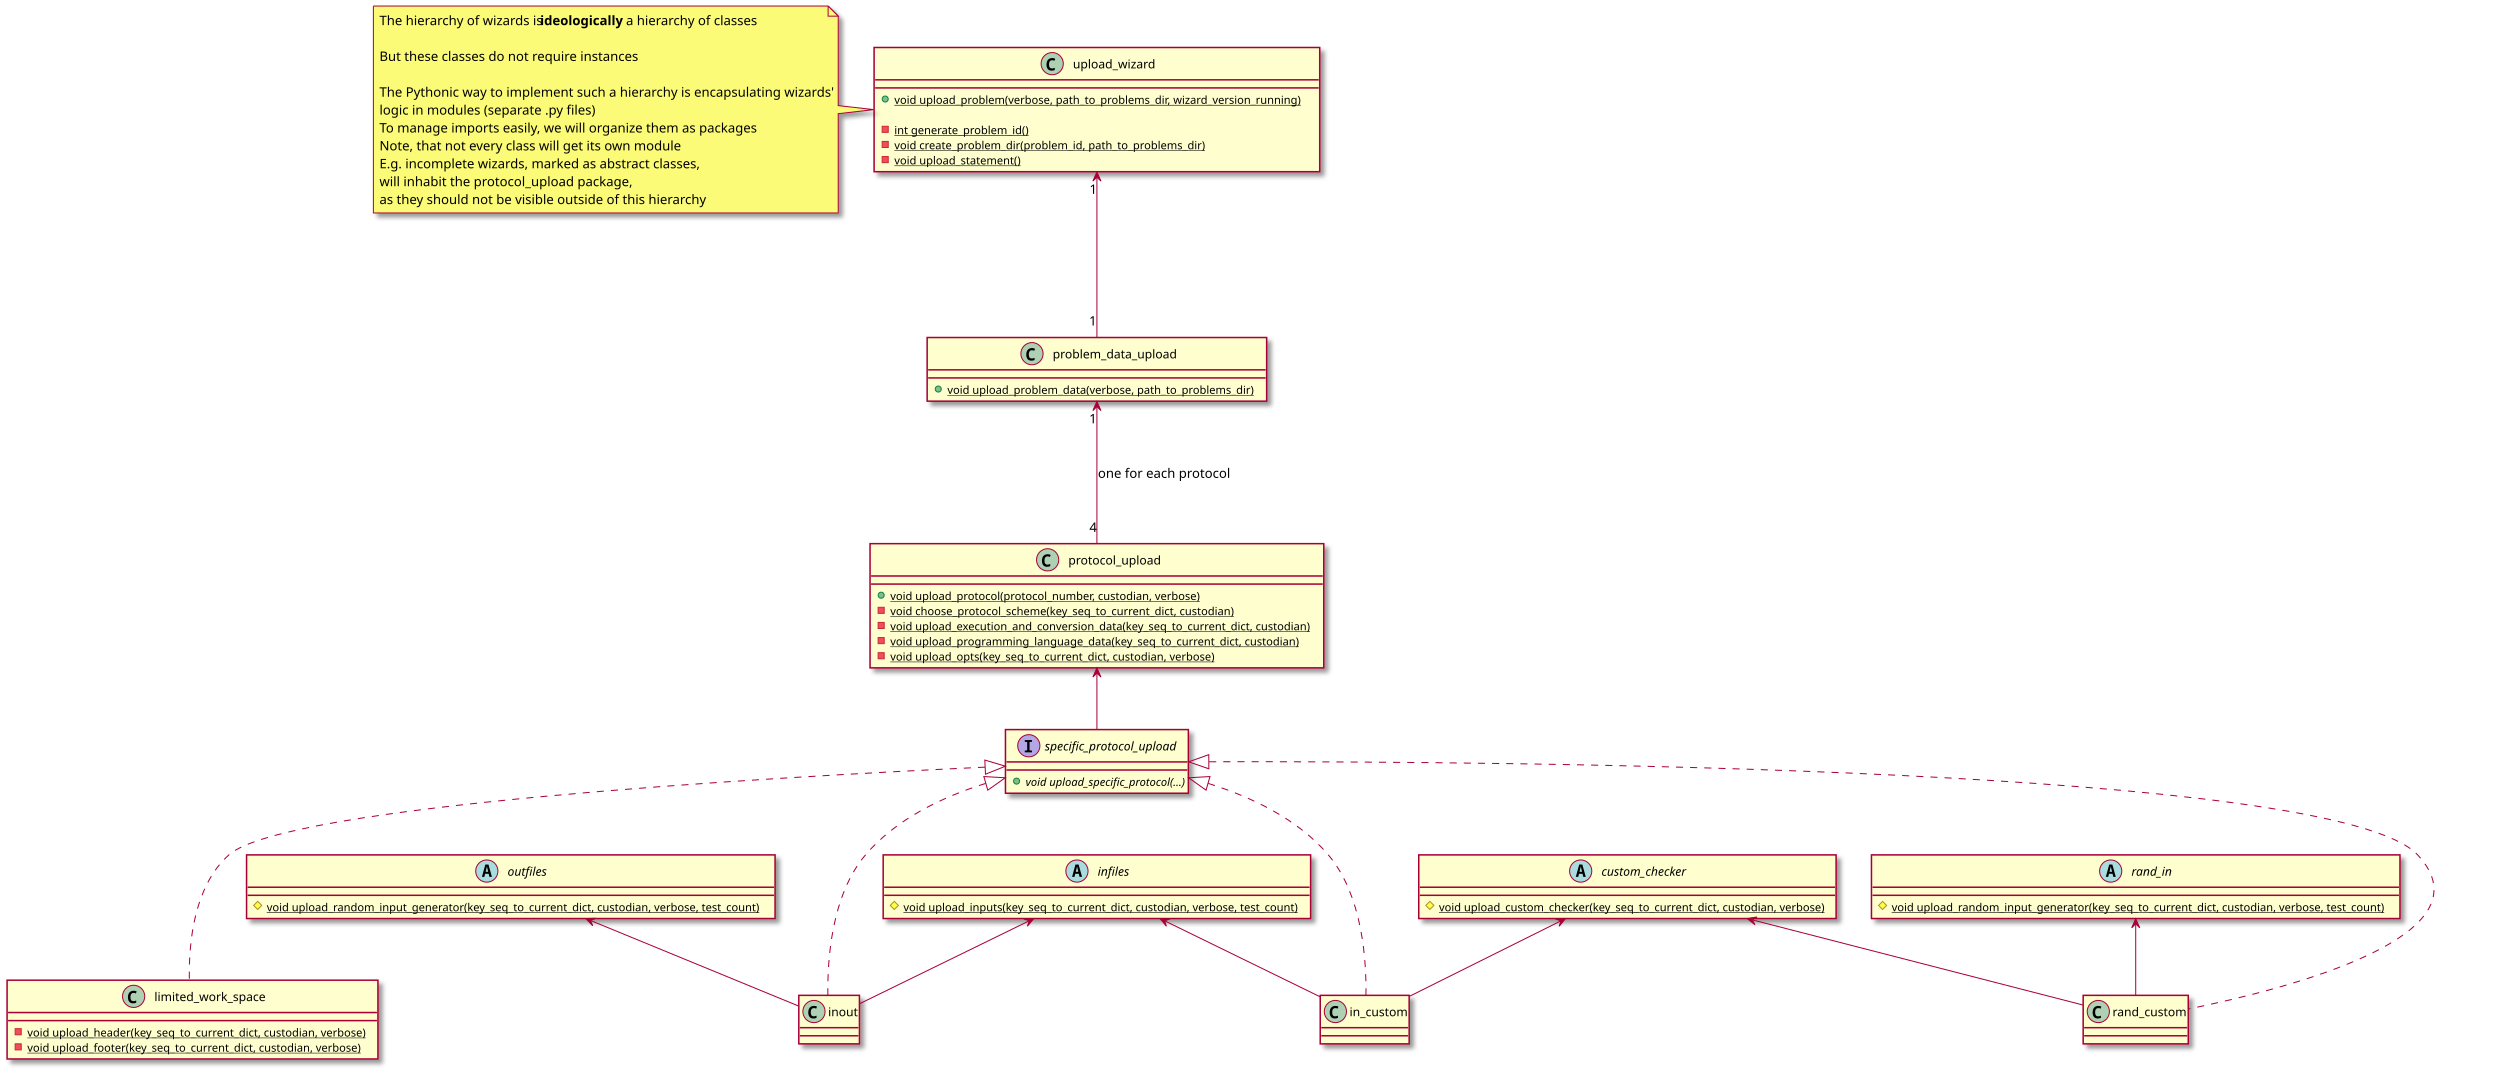
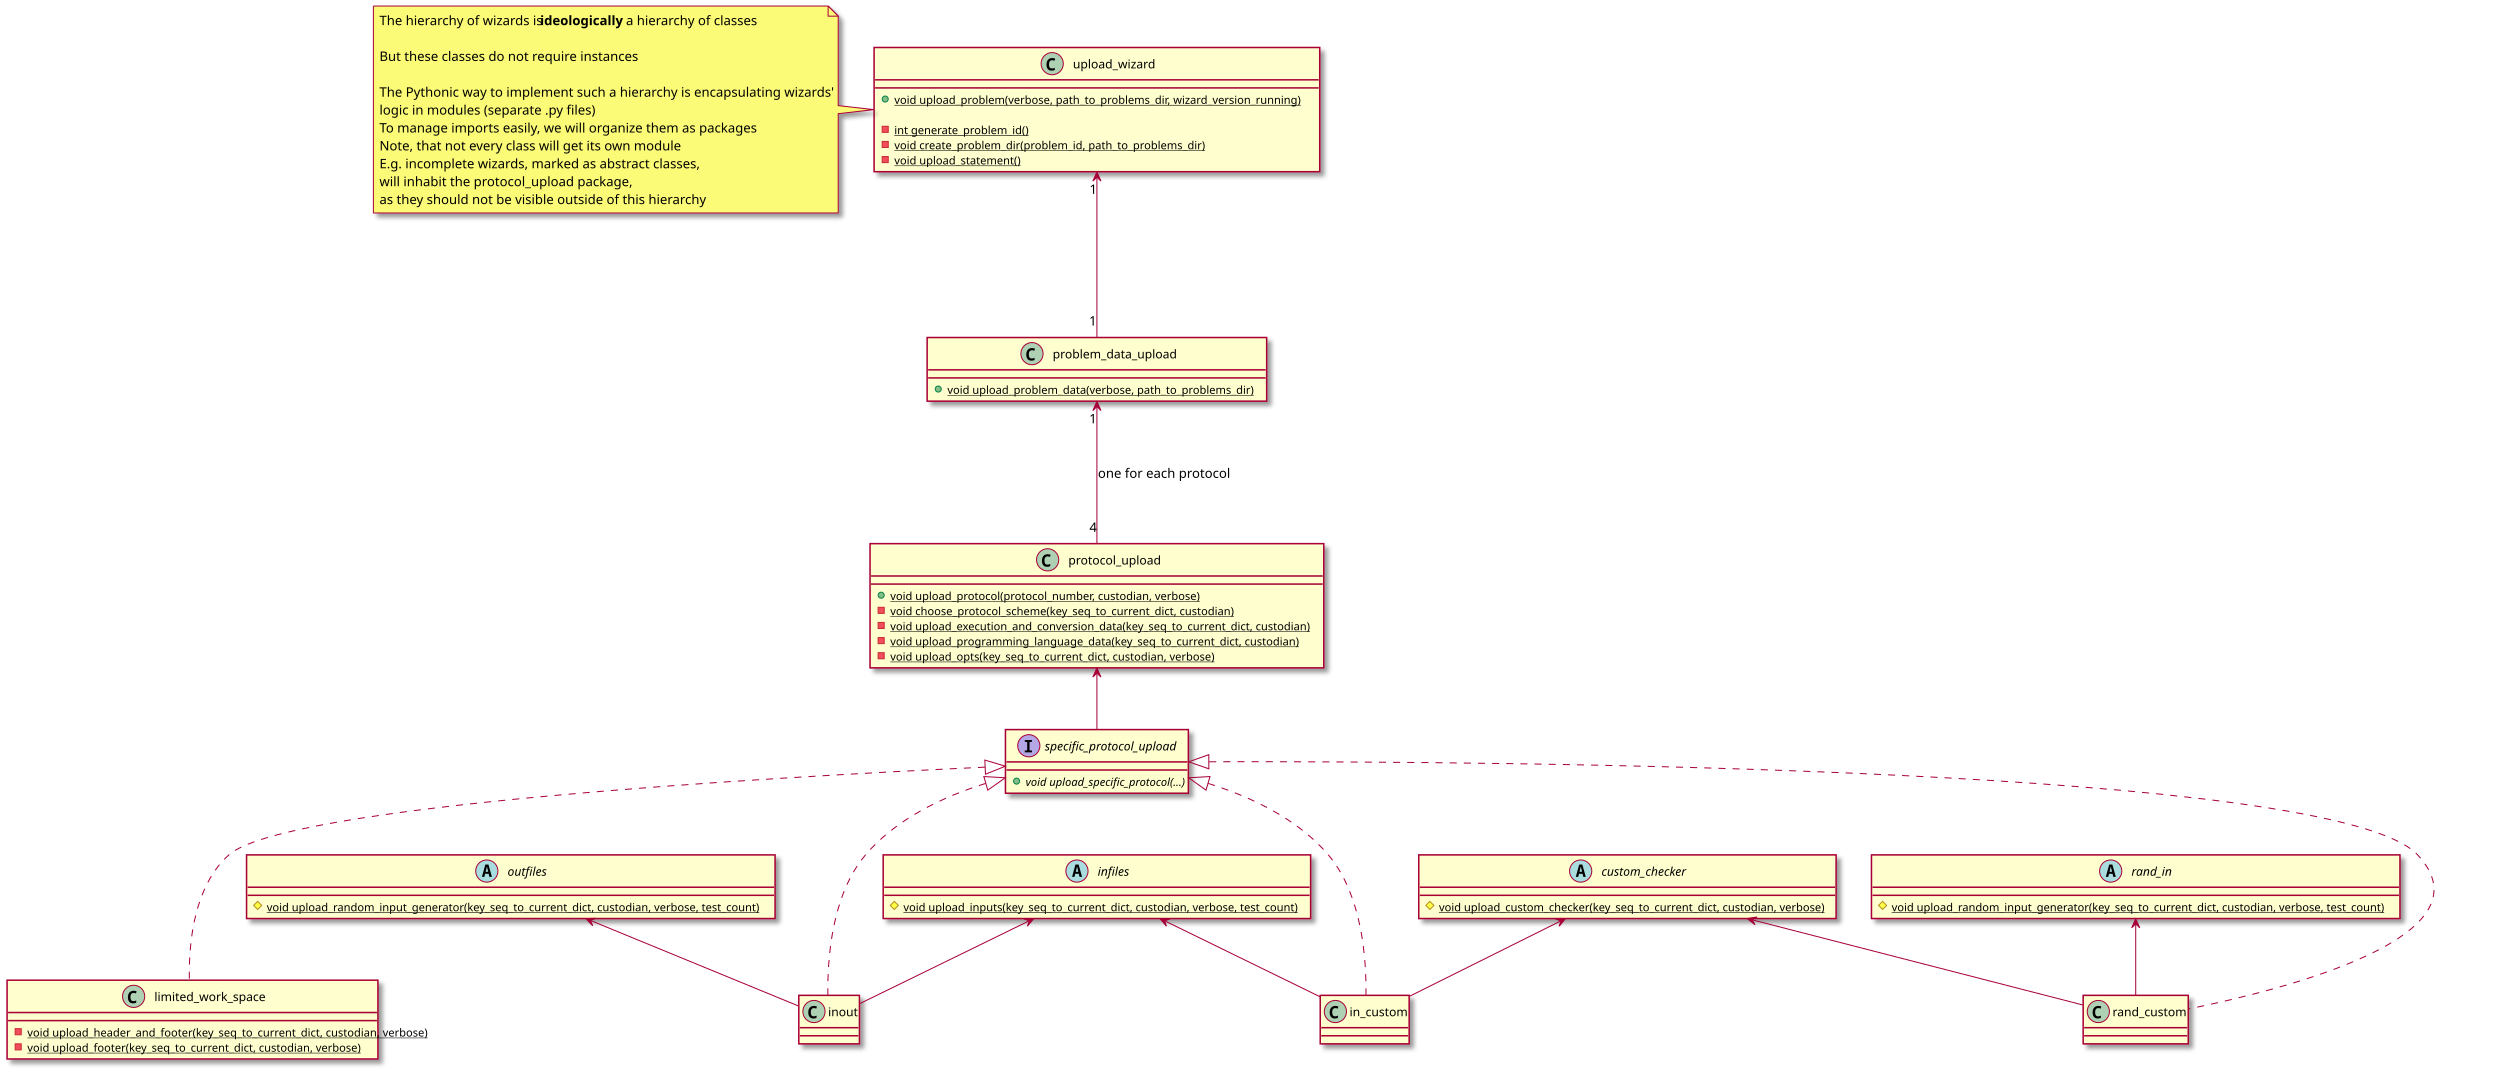
<svg xmlns="http://www.w3.org/2000/svg" contentScriptType="application/ecmascript" contentStyleType="text/css" height="1061px" preserveAspectRatio="none" style="width:2474px;height:1061px;background:#FFFFFF;" version="1.1" viewBox="0 0 2474 1061" width="2474px" zoomAndPan="magnify">
  <defs>
    <filter height="300%" id="f1cglhxsmvjwee" width="300%" x="-1" y="-1">
      <feGaussianBlur result="blurOut" stdDeviation="2.0" />
      <feColorMatrix in="blurOut" result="blurOut2" type="matrix" values="0 0 0 0 0 0 0 0 0 0 0 0 0 0 0 0 0 0 .4 0" />
      <feOffset dx="4.0" dy="4.0" in="blurOut2" result="blurOut3" />
      <feBlend in="SourceGraphic" in2="blurOut3" mode="normal" />
    </filter>
  </defs>
  <g>
    <rect codeLine="5" fill="#FEFECE" filter="url(#f1cglhxsmvjwee)" height="122.909" id="upload_wizard" style="stroke:#A80036;stroke-width:1.5;" width="441" x="865" y="47" />
    <ellipse cx="1041.25" cy="63" fill="#ADD1B2" rx="11" ry="11" style="stroke:#A80036;stroke-width:1.0;" />
    <path d="M1040.719,69.922 Q1038.969,69.922 1037.828,69.188 Q1036.703,68.438 1036.141,67.094 Q1035.594,65.734 1035.594,63.938 Q1035.594,61.906 1036.25,60.453 Q1036.906,59 1038.188,58.219 Q1039.469,57.438 1041.344,57.438 Q1042.234,57.438 1042.906,57.625 Q1043.578,57.797 1044.266,58.141 L1043.453,60.156 Q1042.828,59.844 1042.281,59.719 Q1041.75,59.594 1041.266,59.594 Q1040.094,59.594 1039.391,60.125 Q1038.688,60.656 1038.391,61.609 Q1038.094,62.562 1038.094,63.828 Q1038.094,65.844 1038.812,66.812 Q1039.531,67.766 1041.125,67.766 Q1041.719,67.766 1042.344,67.609 Q1042.969,67.453 1043.797,67.078 L1043.797,69.297 Q1043.062,69.609 1042.266,69.766 Q1041.484,69.922 1040.719,69.922 Z " fill="#000000" />
    <text fill="#000000" font-family="sans-serif" font-size="12" lengthAdjust="spacing" textLength="80" x="1061.75" y="67.656">upload_wizard</text>
    <line style="stroke:#A80036;stroke-width:1.5;" x1="866" x2="1305" y1="79" y2="79" />
    <line style="stroke:#A80036;stroke-width:1.5;" x1="866" x2="1305" y1="87" y2="87" />
    <ellipse cx="876" cy="98" fill="#84BE84" rx="3" ry="3" style="stroke:#038048;stroke-width:1.0;" />
    <text fill="#000000" font-family="sans-serif" font-size="11" lengthAdjust="spacing" text-decoration="underline" textLength="415" x="885" y="102.759">void upload_problem(verbose, path_to_problems_dir, wizard_version_running)</text>
    <text fill="#000000" font-family="sans-serif" font-size="11" lengthAdjust="spacing" textLength="0" x="888" y="117.741" />
    <rect fill="#F24D5C" height="6" style="stroke:#C82930;stroke-width:1.0;" width="6" x="873" y="124.964" />
    <text fill="#000000" font-family="sans-serif" font-size="11" lengthAdjust="spacing" text-decoration="underline" textLength="135" x="885" y="132.723">int generate_problem_id()</text>
    <rect fill="#F24D5C" height="6" style="stroke:#C82930;stroke-width:1.0;" width="6" x="873" y="139.946" />
    <text fill="#000000" font-family="sans-serif" font-size="11" lengthAdjust="spacing" text-decoration="underline" textLength="315" x="885" y="147.705">void create_problem_dir(problem_id, path_to_problems_dir)</text>
    <rect fill="#F24D5C" height="6" style="stroke:#C82930;stroke-width:1.0;" width="6" x="873" y="154.928" />
    <text fill="#000000" font-family="sans-serif" font-size="11" lengthAdjust="spacing" text-decoration="underline" textLength="126" x="885" y="162.686">void upload_statement()</text>
    <path d="M369.5,6 L369.5,210.766 A0,0 0 0 0 369.5,210.766 L829.5,210.766 A0,0 0 0 0 829.5,210.766 L829.5,112.5 L864.66,108.5 L829.5,104.5 L829.5,16 L819.5,6 L369.5,6 A0,0 0 0 0 369.5,6 " fill="#FBFB77" filter="url(#f1cglhxsmvjwee)" style="stroke:#A80036;stroke-width:1.0;" />
    <path d="M819.5,6 L819.5,16 L829.5,16 L819.5,6 " fill="#FBFB77" style="stroke:#A80036;stroke-width:1.0;" />
    <text fill="#000000" font-family="sans-serif" font-size="13" lengthAdjust="spacing" textLength="156" x="375.5" y="24.897">The hierarchy of wizards is</text>
    <text fill="#000000" font-family="sans-serif" font-size="13" font-weight="bold" lengthAdjust="spacing" textLength="82" x="534.5" y="24.897">ideologically</text>
    <text fill="#000000" font-family="sans-serif" font-size="13" lengthAdjust="spacing" textLength="125" x="619.5" y="24.897">a hierarchy of classes</text>
    <text fill="#000000" font-family="sans-serif" font-size="13" lengthAdjust="spacing" textLength="0" x="378.5" y="42.603" />
    <text fill="#000000" font-family="sans-serif" font-size="13" lengthAdjust="spacing" textLength="249" x="375.5" y="60.309">But these classes do not require instances</text>
    <text fill="#000000" font-family="sans-serif" font-size="13" lengthAdjust="spacing" textLength="0" x="378.5" y="78.015" />
    <text fill="#000000" font-family="sans-serif" font-size="13" lengthAdjust="spacing" textLength="439" x="375.5" y="95.721">The Pythonic way to implement such a hierarchy is encapsulating wizards'</text>
    <text fill="#000000" font-family="sans-serif" font-size="13" lengthAdjust="spacing" textLength="207" x="375.5" y="113.427">logic in modules (separate .py files)</text>
    <text fill="#000000" font-family="sans-serif" font-size="13" lengthAdjust="spacing" textLength="363" x="375.5" y="131.133">To manage imports easily, we will organize them as packages</text>
    <text fill="#000000" font-family="sans-serif" font-size="13" lengthAdjust="spacing" textLength="292" x="375.5" y="148.839">Note, that not every class will get its own module</text>
    <text fill="#000000" font-family="sans-serif" font-size="13" lengthAdjust="spacing" textLength="306" x="375.5" y="166.545">E.g. incomplete wizards, marked as abstract classes,</text>
    <text fill="#000000" font-family="sans-serif" font-size="13" lengthAdjust="spacing" textLength="245" x="375.5" y="184.251">will inhabit the protocol_upload package,</text>
    <text fill="#000000" font-family="sans-serif" font-size="13" lengthAdjust="spacing" textLength="316" x="375.5" y="201.957">as they should not be visible outside of this hierarchy</text>
    <rect codeLine="27" fill="#FEFECE" filter="url(#f1cglhxsmvjwee)" height="62.982" id="problem_data_upload" style="stroke:#A80036;stroke-width:1.5;" width="336" x="917.5" y="334" />
    <ellipse cx="1021.25" cy="350" fill="#ADD1B2" rx="11" ry="11" style="stroke:#A80036;stroke-width:1.0;" />
    <path d="M1020.719,356.922 Q1018.969,356.922 1017.828,356.188 Q1016.703,355.438 1016.141,354.094 Q1015.594,352.734 1015.594,350.938 Q1015.594,348.906 1016.25,347.453 Q1016.906,346 1018.188,345.219 Q1019.469,344.438 1021.344,344.438 Q1022.234,344.438 1022.906,344.625 Q1023.578,344.797 1024.266,345.141 L1023.453,347.156 Q1022.828,346.844 1022.281,346.719 Q1021.75,346.594 1021.266,346.594 Q1020.094,346.594 1019.391,347.125 Q1018.688,347.656 1018.391,348.609 Q1018.094,349.562 1018.094,350.828 Q1018.094,352.844 1018.812,353.812 Q1019.531,354.766 1021.125,354.766 Q1021.719,354.766 1022.344,354.609 Q1022.969,354.453 1023.797,354.078 L1023.797,356.297 Q1023.062,356.609 1022.266,356.766 Q1021.484,356.922 1020.719,356.922 Z " fill="#000000" />
    <text fill="#000000" font-family="sans-serif" font-size="12" lengthAdjust="spacing" textLength="120" x="1041.75" y="354.656">problem_data_upload</text>
    <line style="stroke:#A80036;stroke-width:1.5;" x1="918.5" x2="1252.5" y1="366" y2="366" />
    <line style="stroke:#A80036;stroke-width:1.5;" x1="918.5" x2="1252.5" y1="374" y2="374" />
    <ellipse cx="928.5" cy="385" fill="#84BE84" rx="3" ry="3" style="stroke:#038048;stroke-width:1.0;" />
    <text fill="#000000" font-family="sans-serif" font-size="11" lengthAdjust="spacing" text-decoration="underline" textLength="310" x="937.5" y="389.759">void upload_problem_data(verbose, path_to_problems_dir)</text>
    <rect codeLine="34" fill="#FEFECE" filter="url(#f1cglhxsmvjwee)" height="122.909" id="protocol_upload" style="stroke:#A80036;stroke-width:1.5;" width="449" x="861" y="538" />
    <ellipse cx="1036.75" cy="554" fill="#ADD1B2" rx="11" ry="11" style="stroke:#A80036;stroke-width:1.0;" />
    <path d="M1036.219,560.922 Q1034.469,560.922 1033.328,560.188 Q1032.203,559.438 1031.641,558.094 Q1031.094,556.734 1031.094,554.938 Q1031.094,552.906 1031.75,551.453 Q1032.406,550 1033.688,549.219 Q1034.969,548.438 1036.844,548.438 Q1037.734,548.438 1038.406,548.625 Q1039.078,548.797 1039.766,549.141 L1038.953,551.156 Q1038.328,550.844 1037.781,550.719 Q1037.25,550.594 1036.766,550.594 Q1035.594,550.594 1034.891,551.125 Q1034.188,551.656 1033.891,552.609 Q1033.594,553.562 1033.594,554.828 Q1033.594,556.844 1034.312,557.812 Q1035.031,558.766 1036.625,558.766 Q1037.219,558.766 1037.844,558.609 Q1038.469,558.453 1039.297,558.078 L1039.297,560.297 Q1038.562,560.609 1037.766,560.766 Q1036.984,560.922 1036.219,560.922 Z " fill="#000000" />
    <text fill="#000000" font-family="sans-serif" font-size="12" lengthAdjust="spacing" textLength="89" x="1057.25" y="558.656">protocol_upload</text>
    <line style="stroke:#A80036;stroke-width:1.5;" x1="862" x2="1309" y1="570" y2="570" />
    <line style="stroke:#A80036;stroke-width:1.5;" x1="862" x2="1309" y1="578" y2="578" />
    <ellipse cx="872" cy="589" fill="#84BE84" rx="3" ry="3" style="stroke:#038048;stroke-width:1.0;" />
    <text fill="#000000" font-family="sans-serif" font-size="11" lengthAdjust="spacing" text-decoration="underline" textLength="316" x="881" y="593.759">void upload_protocol(protocol_number, custodian, verbose)</text>
    <rect fill="#F24D5C" height="6" style="stroke:#C82930;stroke-width:1.0;" width="6" x="869" y="600.982" />
    <text fill="#000000" font-family="sans-serif" font-size="11" lengthAdjust="spacing" text-decoration="underline" textLength="345" x="881" y="608.741">void choose_protocol_scheme(key_seq_to_current_dict, custodian)</text>
    <rect fill="#F24D5C" height="6" style="stroke:#C82930;stroke-width:1.0;" width="6" x="869" y="615.964" />
    <text fill="#000000" font-family="sans-serif" font-size="11" lengthAdjust="spacing" text-decoration="underline" textLength="423" x="881" y="623.723">void upload_execution_and_conversion_data(key_seq_to_current_dict, custodian)</text>
    <rect fill="#F24D5C" height="6" style="stroke:#C82930;stroke-width:1.0;" width="6" x="869" y="630.946" />
    <text fill="#000000" font-family="sans-serif" font-size="11" lengthAdjust="spacing" text-decoration="underline" textLength="412" x="881" y="638.705">void upload_programming_language_data(key_seq_to_current_dict, custodian)</text>
    <rect fill="#F24D5C" height="6" style="stroke:#C82930;stroke-width:1.0;" width="6" x="869" y="645.928" />
    <text fill="#000000" font-family="sans-serif" font-size="11" lengthAdjust="spacing" text-decoration="underline" textLength="327" x="881" y="653.687">void upload_opts(key_seq_to_current_dict, custodian, verbose)</text>
    <rect codeLine="45" fill="#FEFECE" filter="url(#f1cglhxsmvjwee)" height="62.982" id="infiles" style="stroke:#A80036;stroke-width:1.5;" width="423" x="874" y="846" />
    <ellipse cx="1065.75" cy="862" fill="#A9DCDF" rx="11" ry="11" style="stroke:#A80036;stroke-width:1.0;" />
    <path d="M1060.922,867.75 L1064.266,855.562 L1067.406,855.562 L1070.781,867.75 L1068.312,867.75 L1067.578,864.734 L1064.062,864.734 L1063.312,867.75 L1060.922,867.75 Z M1065.328,859.703 L1064.578,862.703 L1067.094,862.703 L1066.375,859.703 Q1066.234,859.125 1066.109,858.578 Q1065.984,858.016 1065.844,857.438 Q1065.734,858.016 1065.594,858.578 Q1065.453,859.125 1065.328,859.703 Z " fill="#000000" />
    <text fill="#000000" font-family="sans-serif" font-size="12" font-style="italic" lengthAdjust="spacing" textLength="31" x="1086.25" y="866.656">infiles</text>
    <line style="stroke:#A80036;stroke-width:1.5;" x1="875" x2="1296" y1="878" y2="878" />
    <line style="stroke:#A80036;stroke-width:1.5;" x1="875" x2="1296" y1="886" y2="886" />
    <polygon fill="#FFFF44" points="885,892,889,896,885,900,881,896" style="stroke:#B38D22;stroke-width:1.0;" />
    <text fill="#000000" font-family="sans-serif" font-size="11" lengthAdjust="spacing" text-decoration="underline" textLength="397" x="894" y="901.759">void upload_inputs(key_seq_to_current_dict, custodian, verbose, test_count)</text>
    <rect codeLine="49" fill="#FEFECE" filter="url(#f1cglhxsmvjwee)" height="62.982" id="outfiles" style="stroke:#A80036;stroke-width:1.5;" width="523" x="244" y="846" />
    <ellipse cx="481.75" cy="862" fill="#A9DCDF" rx="11" ry="11" style="stroke:#A80036;stroke-width:1.0;" />
    <path d="M476.922,867.75 L480.266,855.562 L483.406,855.562 L486.781,867.75 L484.312,867.75 L483.578,864.734 L480.062,864.734 L479.312,867.75 L476.922,867.75 Z M481.328,859.703 L480.578,862.703 L483.094,862.703 L482.375,859.703 Q482.234,859.125 482.109,858.578 Q481.984,858.016 481.844,857.438 Q481.734,858.016 481.594,858.578 Q481.453,859.125 481.328,859.703 Z " fill="#000000" />
    <text fill="#000000" font-family="sans-serif" font-size="12" font-style="italic" lengthAdjust="spacing" textLength="39" x="502.25" y="866.656">outfiles</text>
    <line style="stroke:#A80036;stroke-width:1.5;" x1="245" x2="766" y1="878" y2="878" />
    <line style="stroke:#A80036;stroke-width:1.5;" x1="245" x2="766" y1="886" y2="886" />
    <polygon fill="#FFFF44" points="255,892,259,896,255,900,251,896" style="stroke:#B38D22;stroke-width:1.0;" />
    <text fill="#000000" font-family="sans-serif" font-size="11" lengthAdjust="spacing" text-decoration="underline" textLength="497" x="264" y="901.759">void upload_random_input_generator(key_seq_to_current_dict, custodian, verbose, test_count)</text>
    <rect codeLine="53" fill="#FEFECE" filter="url(#f1cglhxsmvjwee)" height="62.982" id="custom_checker" style="stroke:#A80036;stroke-width:1.5;" width="413" x="1404" y="846" />
    <ellipse cx="1564.25" cy="862" fill="#A9DCDF" rx="11" ry="11" style="stroke:#A80036;stroke-width:1.0;" />
    <path d="M1559.422,867.75 L1562.766,855.562 L1565.906,855.562 L1569.281,867.75 L1566.812,867.75 L1566.078,864.734 L1562.562,864.734 L1561.812,867.75 L1559.422,867.75 Z M1563.828,859.703 L1563.078,862.703 L1565.594,862.703 L1564.875,859.703 Q1564.734,859.125 1564.609,858.578 Q1564.484,858.016 1564.344,857.438 Q1564.234,858.016 1564.094,858.578 Q1563.953,859.125 1563.828,859.703 Z " fill="#000000" />
    <text fill="#000000" font-family="sans-serif" font-size="12" font-style="italic" lengthAdjust="spacing" textLength="84" x="1584.75" y="866.656">custom_checker</text>
    <line style="stroke:#A80036;stroke-width:1.5;" x1="1405" x2="1816" y1="878" y2="878" />
    <line style="stroke:#A80036;stroke-width:1.5;" x1="1405" x2="1816" y1="886" y2="886" />
    <polygon fill="#FFFF44" points="1415,892,1419,896,1415,900,1411,896" style="stroke:#B38D22;stroke-width:1.0;" />
    <text fill="#000000" font-family="sans-serif" font-size="11" lengthAdjust="spacing" text-decoration="underline" textLength="387" x="1424" y="901.759">void upload_custom_checker(key_seq_to_current_dict, custodian, verbose)</text>
    <rect codeLine="57" fill="#FEFECE" filter="url(#f1cglhxsmvjwee)" height="62.982" id="rand_in" style="stroke:#A80036;stroke-width:1.5;" width="523" x="1852" y="846" />
    <ellipse cx="2088.75" cy="862" fill="#A9DCDF" rx="11" ry="11" style="stroke:#A80036;stroke-width:1.0;" />
    <path d="M2083.922,867.75 L2087.266,855.562 L2090.406,855.562 L2093.781,867.75 L2091.312,867.75 L2090.578,864.734 L2087.062,864.734 L2086.312,867.75 L2083.922,867.75 Z M2088.328,859.703 L2087.578,862.703 L2090.094,862.703 L2089.375,859.703 Q2089.234,859.125 2089.109,858.578 Q2088.984,858.016 2088.844,857.438 Q2088.734,858.016 2088.594,858.578 Q2088.453,859.125 2088.328,859.703 Z " fill="#000000" />
    <text fill="#000000" font-family="sans-serif" font-size="12" font-style="italic" lengthAdjust="spacing" textLength="41" x="2109.25" y="866.656">rand_in</text>
    <line style="stroke:#A80036;stroke-width:1.5;" x1="1853" x2="2374" y1="878" y2="878" />
    <line style="stroke:#A80036;stroke-width:1.5;" x1="1853" x2="2374" y1="886" y2="886" />
    <polygon fill="#FFFF44" points="1863,892,1867,896,1863,900,1859,896" style="stroke:#B38D22;stroke-width:1.0;" />
    <text fill="#000000" font-family="sans-serif" font-size="11" lengthAdjust="spacing" text-decoration="underline" textLength="497" x="1872" y="901.759">void upload_random_input_generator(key_seq_to_current_dict, custodian, verbose, test_count)</text>
    <rect codeLine="64" fill="#FEFECE" filter="url(#f1cglhxsmvjwee)" height="62.982" id="specific_protocol_upload" style="stroke:#A80036;stroke-width:1.5;" width="181" x="995" y="722" />
    <ellipse cx="1018.1" cy="738" fill="#B4A7E5" rx="11" ry="11" style="stroke:#A80036;stroke-width:1.0;" />
    <path d="M1014.131,744.5 L1014.131,742.797 L1016.491,742.531 L1016.491,734.328 L1014.131,734.062 L1014.131,732.359 L1021.272,732.359 L1021.272,734.062 L1018.85,734.328 L1018.85,742.531 L1021.272,742.797 L1021.272,744.5 L1014.131,744.5 Z " fill="#000000" />
    <text fill="#000000" font-family="sans-serif" font-size="12" font-style="italic" lengthAdjust="spacing" textLength="131" x="1033.9" y="742.656">specific_protocol_upload</text>
    <line style="stroke:#A80036;stroke-width:1.5;" x1="996" x2="1175" y1="754" y2="754" />
    <line style="stroke:#A80036;stroke-width:1.5;" x1="996" x2="1175" y1="762" y2="762" />
    <ellipse cx="1006" cy="773" fill="#84BE84" rx="3" ry="3" style="stroke:#038048;stroke-width:1.0;" />
    <text fill="#000000" font-family="sans-serif" font-size="11" font-style="italic" lengthAdjust="spacing" textLength="155" x="1015" y="777.759">void upload_specific_protocol(...)</text>
    <rect codeLine="69" fill="#FEFECE" filter="url(#f1cglhxsmvjwee)" height="48" id="inout" style="stroke:#A80036;stroke-width:1.5;" width="60" x="790.5" y="985" />
    <ellipse cx="805.5" cy="1001" fill="#ADD1B2" rx="11" ry="11" style="stroke:#A80036;stroke-width:1.0;" />
    <path d="M804.969,1007.922 Q803.219,1007.922 802.078,1007.188 Q800.953,1006.438 800.391,1005.094 Q799.844,1003.734 799.844,1001.938 Q799.844,999.906 800.5,998.453 Q801.156,997 802.438,996.219 Q803.719,995.438 805.594,995.438 Q806.484,995.438 807.156,995.625 Q807.828,995.797 808.516,996.141 L807.703,998.156 Q807.078,997.844 806.531,997.719 Q806,997.594 805.516,997.594 Q804.344,997.594 803.641,998.125 Q802.938,998.656 802.641,999.609 Q802.344,1000.562 802.344,1001.828 Q802.344,1003.844 803.062,1004.812 Q803.781,1005.766 805.375,1005.766 Q805.969,1005.766 806.594,1005.609 Q807.219,1005.453 808.047,1005.078 L808.047,1007.297 Q807.312,1007.609 806.516,1007.766 Q805.734,1007.922 804.969,1007.922 Z " fill="#000000" />
    <text fill="#000000" font-family="sans-serif" font-size="12" lengthAdjust="spacing" textLength="28" x="819.5" y="1005.656">inout</text>
    <line style="stroke:#A80036;stroke-width:1.5;" x1="791.5" x2="849.5" y1="1017" y2="1017" />
    <line style="stroke:#A80036;stroke-width:1.5;" x1="791.5" x2="849.5" y1="1025" y2="1025" />
    <rect codeLine="74" fill="#FEFECE" filter="url(#f1cglhxsmvjwee)" height="48" id="in_custom" style="stroke:#A80036;stroke-width:1.5;" width="88" x="1306.5" y="985" />
    <ellipse cx="1321.5" cy="1001" fill="#ADD1B2" rx="11" ry="11" style="stroke:#A80036;stroke-width:1.0;" />
    <path d="M1320.969,1007.922 Q1319.219,1007.922 1318.078,1007.188 Q1316.953,1006.438 1316.391,1005.094 Q1315.844,1003.734 1315.844,1001.938 Q1315.844,999.906 1316.5,998.453 Q1317.156,997 1318.438,996.219 Q1319.719,995.438 1321.594,995.438 Q1322.484,995.438 1323.156,995.625 Q1323.828,995.797 1324.516,996.141 L1323.703,998.156 Q1323.078,997.844 1322.531,997.719 Q1322,997.594 1321.516,997.594 Q1320.344,997.594 1319.641,998.125 Q1318.938,998.656 1318.641,999.609 Q1318.344,1000.562 1318.344,1001.828 Q1318.344,1003.844 1319.062,1004.812 Q1319.781,1005.766 1321.375,1005.766 Q1321.969,1005.766 1322.594,1005.609 Q1323.219,1005.453 1324.047,1005.078 L1324.047,1007.297 Q1323.312,1007.609 1322.516,1007.766 Q1321.734,1007.922 1320.969,1007.922 Z " fill="#000000" />
    <text fill="#000000" font-family="sans-serif" font-size="12" lengthAdjust="spacing" textLength="56" x="1335.5" y="1005.656">in_custom</text>
    <line style="stroke:#A80036;stroke-width:1.5;" x1="1307.5" x2="1393.5" y1="1017" y2="1017" />
    <line style="stroke:#A80036;stroke-width:1.5;" x1="1307.5" x2="1393.5" y1="1025" y2="1025" />
    <rect codeLine="79" fill="#FEFECE" filter="url(#f1cglhxsmvjwee)" height="48" id="rand_custom" style="stroke:#A80036;stroke-width:1.5;" width="104" x="2061.5" y="985" />
    <ellipse cx="2076.5" cy="1001" fill="#ADD1B2" rx="11" ry="11" style="stroke:#A80036;stroke-width:1.0;" />
    <path d="M2075.969,1007.922 Q2074.219,1007.922 2073.078,1007.188 Q2071.953,1006.438 2071.391,1005.094 Q2070.844,1003.734 2070.844,1001.938 Q2070.844,999.906 2071.5,998.453 Q2072.156,997 2073.438,996.219 Q2074.719,995.438 2076.594,995.438 Q2077.484,995.438 2078.156,995.625 Q2078.828,995.797 2079.516,996.141 L2078.703,998.156 Q2078.078,997.844 2077.531,997.719 Q2077,997.594 2076.516,997.594 Q2075.344,997.594 2074.641,998.125 Q2073.938,998.656 2073.641,999.609 Q2073.344,1000.562 2073.344,1001.828 Q2073.344,1003.844 2074.062,1004.812 Q2074.781,1005.766 2076.375,1005.766 Q2076.969,1005.766 2077.594,1005.609 Q2078.219,1005.453 2079.047,1005.078 L2079.047,1007.297 Q2078.312,1007.609 2077.516,1007.766 Q2076.734,1007.922 2075.969,1007.922 Z " fill="#000000" />
    <text fill="#000000" font-family="sans-serif" font-size="12" lengthAdjust="spacing" textLength="72" x="2090.5" y="1005.656">rand_custom</text>
    <line style="stroke:#A80036;stroke-width:1.5;" x1="2062.5" x2="2164.5" y1="1017" y2="1017" />
    <line style="stroke:#A80036;stroke-width:1.5;" x1="2062.5" x2="2164.5" y1="1025" y2="1025" />
    <rect codeLine="84" fill="#FEFECE" filter="url(#f1cglhxsmvjwee)" height="77.964" id="limited_work_space" style="stroke:#A80036;stroke-width:1.5;" width="367" x="7" y="970" />
    <ellipse cx="132.25" cy="986" fill="#ADD1B2" rx="11" ry="11" style="stroke:#A80036;stroke-width:1.0;" />
    <path d="M131.719,992.922 Q129.969,992.922 128.828,992.188 Q127.703,991.438 127.141,990.094 Q126.594,988.734 126.594,986.938 Q126.594,984.906 127.25,983.453 Q127.906,982 129.188,981.219 Q130.469,980.438 132.344,980.438 Q133.234,980.438 133.906,980.625 Q134.578,980.797 135.266,981.141 L134.453,983.156 Q133.828,982.844 133.281,982.719 Q132.75,982.594 132.266,982.594 Q131.094,982.594 130.391,983.125 Q129.688,983.656 129.391,984.609 Q129.094,985.562 129.094,986.828 Q129.094,988.844 129.812,989.812 Q130.531,990.766 132.125,990.766 Q132.719,990.766 133.344,990.609 Q133.969,990.453 134.797,990.078 L134.797,992.297 Q134.062,992.609 133.266,992.766 Q132.484,992.922 131.719,992.922 Z " fill="#000000" />
    <text fill="#000000" font-family="sans-serif" font-size="12" lengthAdjust="spacing" textLength="108" x="152.75" y="990.656">limited_work_space</text>
    <line style="stroke:#A80036;stroke-width:1.5;" x1="8" x2="373" y1="1002" y2="1002" />
    <line style="stroke:#A80036;stroke-width:1.5;" x1="8" x2="373" y1="1010" y2="1010" />
    <rect fill="#F24D5C" height="6" style="stroke:#C82930;stroke-width:1.0;" width="6" x="15" y="1018" />
-     <text fill="#000000" font-family="sans-serif" font-size="11" lengthAdjust="spacing" text-decoration="underline" textLength="341" x="27" y="1025.759">void upload_header(key_seq_to_current_dict, custodian, verbose)</text>
+     <text fill="#000000" font-family="sans-serif" font-size="11" lengthAdjust="spacing" text-decoration="underline" textLength="341" x="27" y="1025.759">void upload_header_and_footer(key_seq_to_current_dict, custodian, verbose)</text>
    <rect fill="#F24D5C" height="6" style="stroke:#C82930;stroke-width:1.0;" width="6" x="15" y="1032.982" />
    <text fill="#000000" font-family="sans-serif" font-size="11" lengthAdjust="spacing" text-decoration="underline" textLength="337" x="27" y="1040.741">void upload_footer(key_seq_to_current_dict, custodian, verbose)</text>
    <path codeLine="30" d="M1085.5,175.46 C1085.5,226.55 1085.5,294.99 1085.5,333.95 " fill="none" id="upload_wizard-backto-problem_data_upload" style="stroke:#A80036;stroke-width:1.0;" />
    <polygon fill="#A80036" points="1085.5,170.25,1081.5,179.25,1085.5,175.25,1089.5,179.25,1085.5,170.25" style="stroke:#A80036;stroke-width:1.0;" />
    <text fill="#000000" font-family="sans-serif" font-size="13" lengthAdjust="spacing" textLength="7" x="1078.117" y="191.874">1</text>
    <text fill="#000000" font-family="sans-serif" font-size="13" lengthAdjust="spacing" textLength="7" x="1077.734" y="322.165">1</text>
    <path codeLine="41" d="M1085.5,402.49 C1085.5,438.63 1085.5,494.97 1085.5,537.99 " fill="none" id="problem_data_upload-backto-protocol_upload" style="stroke:#A80036;stroke-width:1.0;" />
    <polygon fill="#A80036" points="1085.5,397.31,1081.5,406.31,1085.5,402.31,1089.5,406.31,1085.5,397.31" style="stroke:#A80036;stroke-width:1.0;" />
    <text fill="#000000" font-family="sans-serif" font-size="13" lengthAdjust="spacing" textLength="128" x="1086.5" y="472.897">one for each protocol</text>
    <text fill="#000000" font-family="sans-serif" font-size="13" lengthAdjust="spacing" textLength="7" x="1077.833" y="418.96">1</text>
    <text fill="#000000" font-family="sans-serif" font-size="13" lengthAdjust="spacing" textLength="7" x="1078.073" y="526.403">4</text>
    <path codeLine="67" d="M1085.5,666.42 C1085.5,685.7 1085.5,705.86 1085.5,721.82 " fill="none" id="protocol_upload-backto-specific_protocol_upload" style="stroke:#A80036;stroke-width:1.0;" />
    <polygon fill="#A80036" points="1085.5,661.01,1081.5,670.01,1085.5,666.01,1089.5,670.01,1085.5,661.01" style="stroke:#A80036;stroke-width:1.0;" />
    <path codeLine="70" d="M1018.53,911.23 C964.56,937.6 891.21,973.44 850.63,993.28 " fill="none" id="infiles-backto-inout" style="stroke:#A80036;stroke-width:1.0;" />
    <polygon fill="#A80036" points="1023.03,909.03,1013.188,909.402,1018.541,911.232,1016.711,916.584,1023.03,909.03" style="stroke:#A80036;stroke-width:1.0;" />
    <path codeLine="71" d="M584.52,910.98 C651.32,938.45 743.42,976.31 790.36,995.61 " fill="none" id="outfiles-backto-inout" style="stroke:#A80036;stroke-width:1.0;" />
    <polygon fill="#A80036" points="579.75,909.03,586.557,916.148,584.375,910.929,589.595,908.747,579.75,909.03" style="stroke:#A80036;stroke-width:1.0;" />
    <path codeLine="72" d="M975.4,775.26 C932.59,788.65 886.68,810.5 856.5,846 C822.63,885.84 818.69,950.62 819.27,984.95 " fill="none" id="specific_protocol_upload-backto-inout" style="stroke:#A80036;stroke-width:1.0;stroke-dasharray:7.0,7.0;" />
    <polygon fill="none" points="973.62,768.48,994.78,769.68,977.5,781.94,973.62,768.48" style="stroke:#A80036;stroke-width:1.0;" />
    <path codeLine="75" d="M1152.58,911.28 C1200.75,934.82 1264.32,965.89 1306.26,986.38 " fill="none" id="infiles-backto-in_custom" style="stroke:#A80036;stroke-width:1.0;" />
    <polygon fill="#A80036" points="1147.97,909.03,1154.289,916.584,1152.459,911.232,1157.812,909.402,1147.97,909.03" style="stroke:#A80036;stroke-width:1.0;" />
    <path codeLine="76" d="M1544.72,911.27 C1497.76,934.65 1435.87,965.48 1394.71,985.98 " fill="none" id="custom_checker-backto-in_custom" style="stroke:#A80036;stroke-width:1.0;" />
    <polygon fill="#A80036" points="1549.21,909.03,1539.371,909.465,1544.735,911.26,1542.939,916.625,1549.21,909.03" style="stroke:#A80036;stroke-width:1.0;" />
    <path codeLine="77" d="M1195.6,775.26 C1238.41,788.65 1284.32,810.5 1314.5,846 C1348.37,885.84 1352.31,950.62 1351.73,984.95 " fill="none" id="specific_protocol_upload-backto-in_custom" style="stroke:#A80036;stroke-width:1.0;stroke-dasharray:7.0,7.0;" />
    <polygon fill="none" points="1193.5,781.94,1176.22,769.68,1197.38,768.48,1193.5,781.94" style="stroke:#A80036;stroke-width:1.0;" />
    <path codeLine="80" d="M2113.5,914.19 C2113.5,936.73 2113.5,965.19 2113.5,984.82 " fill="none" id="rand_in-backto-rand_custom" style="stroke:#A80036;stroke-width:1.0;" />
    <polygon fill="#A80036" points="2113.5,909.19,2109.5,918.19,2113.5,914.19,2117.5,918.19,2113.5,909.19" style="stroke:#A80036;stroke-width:1.0;" />
    <path codeLine="81" d="M1734.03,910.3 C1838.99,937.33 1984.48,974.78 2061.24,994.55 " fill="none" id="custom_checker-backto-rand_custom" style="stroke:#A80036;stroke-width:1.0;" />
    <polygon fill="#A80036" points="1729.07,909.03,1736.776,915.163,1733.91,910.286,1738.786,907.42,1729.07,909.03" style="stroke:#A80036;stroke-width:1.0;" />
    <path codeLine="82" d="M1196.59,753.82 C1497.6,753.14 2311.74,759.39 2392.5,846 C2467.08,925.98 2265.6,978.2 2165.78,998.47 " fill="none" id="specific_protocol_upload-backto-rand_custom" style="stroke:#A80036;stroke-width:1.0;stroke-dasharray:7.0,7.0;" />
    <polygon fill="none" points="1196.27,760.82,1176.25,753.88,1196.23,746.82,1196.27,760.82" style="stroke:#A80036;stroke-width:1.0;" />
    <path codeLine="88" d="M974.78,759.17 C755.27,769.44 281.28,797.06 226.5,846 C192.12,876.71 186.65,932.31 187.39,969.7 " fill="none" id="specific_protocol_upload-backto-limited_work_space" style="stroke:#A80036;stroke-width:1.0;stroke-dasharray:7.0,7.0;" />
    <polygon fill="none" points="974.59,752.17,994.89,758.24,975.23,766.16,974.59,752.17" style="stroke:#A80036;stroke-width:1.0;" />
  </g>
</svg>
